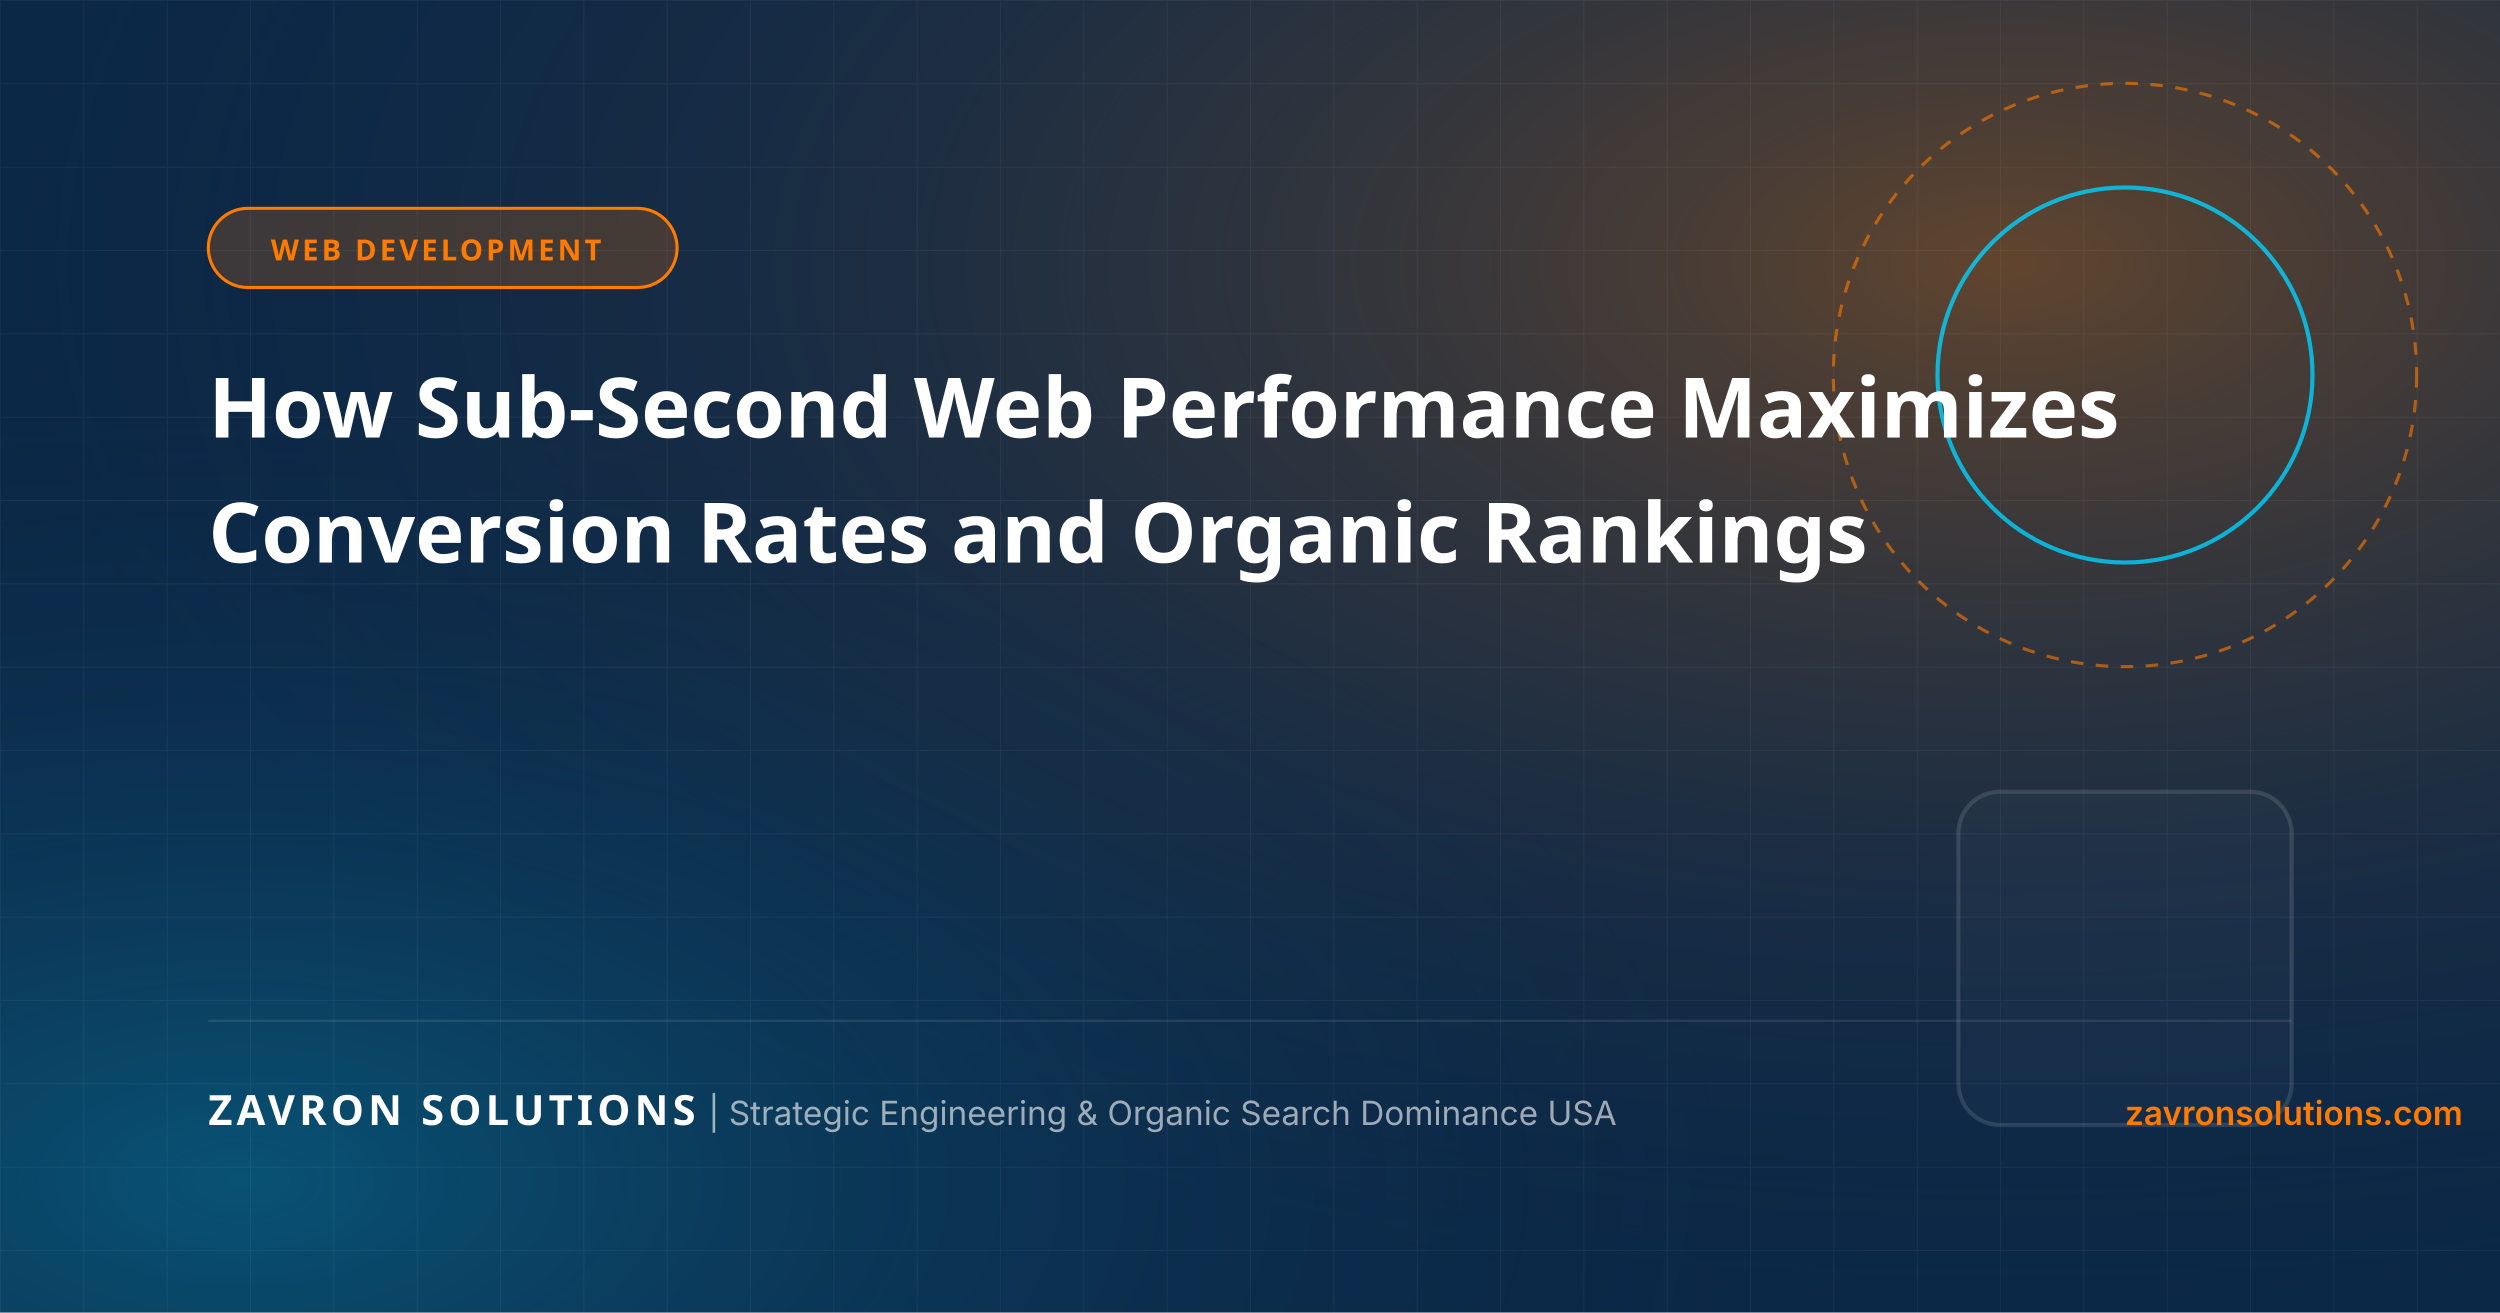
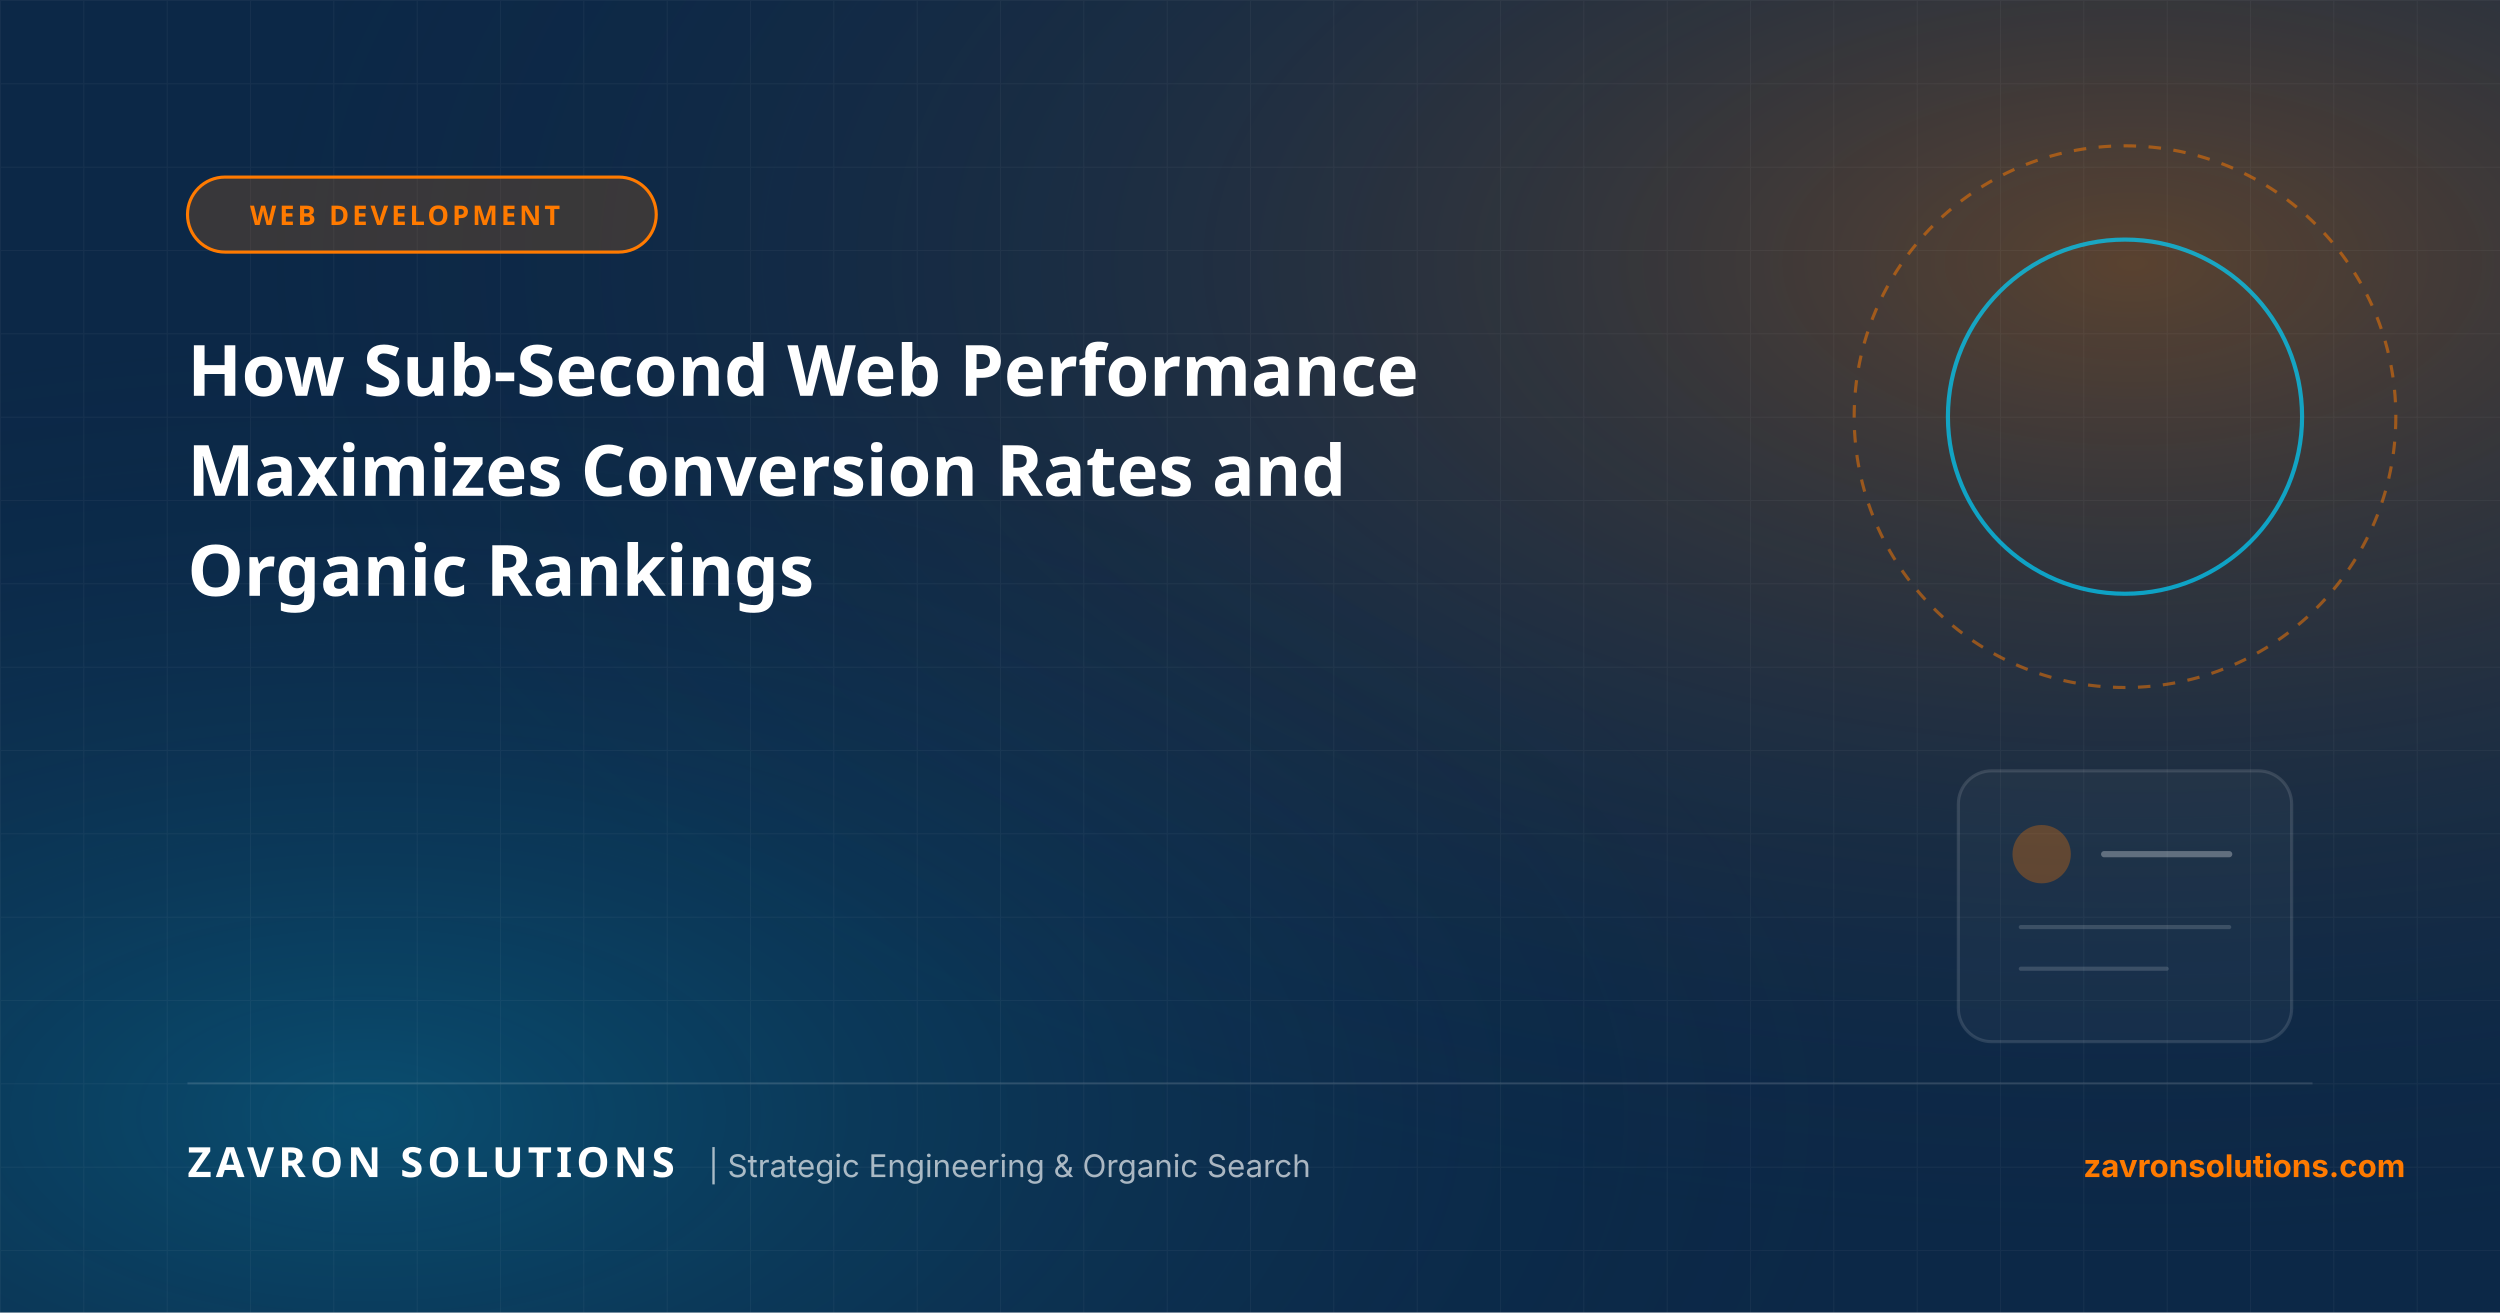
<svg xmlns="http://www.w3.org/2000/svg" width="1200" height="630" viewBox="0 0 1200 630" fill="none">
  <rect width="1200" height="630" fill="#0c2847" />
  <defs>
-     <radialGradient id="grad1" cx="0.8" cy="0.2" r="0.8">
-       <stop offset="0%" stop-color="#ff7a00" stop-opacity="0.35" />
+     <radialGradient id="grad1" cx="0.85" cy="0.2" r="0.75">
+       <stop offset="0%" stop-color="#ff7a00" stop-opacity="0.32" />
      <stop offset="100%" stop-color="#0c2847" stop-opacity="0" />
    </radialGradient>
-     <radialGradient id="grad2" cx="0.1" cy="0.9" r="0.6">
-       <stop offset="0%" stop-color="#00d2ff" stop-opacity="0.25" />
+     <radialGradient id="grad2" cx="0.15" cy="0.85" r="0.6">
+       <stop offset="0%" stop-color="#00d2ff" stop-opacity="0.22" />
      <stop offset="100%" stop-color="#0c2847" stop-opacity="0" />
    </radialGradient>
    <pattern id="grid" width="40" height="40" patternUnits="userSpaceOnUse">
-       <path d="M 40 0 L 0 0 0 40" fill="none" stroke="rgba(255,255,255,0.05)" stroke-width="1" />
+       <path d="M 40 0 L 0 0 0 40" fill="none" stroke="rgba(255,255,255,0.04)" stroke-width="1" />
    </pattern>
  </defs>
  <rect width="1200" height="630" fill="url(#grad1)" />
  <rect width="1200" height="630" fill="url(#grad2)" />
  <rect width="1200" height="630" fill="url(#grid)" />
-   <circle cx="1020" cy="180" r="140" stroke="#ff7a00" stroke-width="1.5" stroke-dasharray="6 6" fill="none" opacity="0.6" />
-   <circle cx="1020" cy="180" r="90" stroke="#00d2ff" stroke-width="2" fill="none" opacity="0.8" />
-   <rect x="940" y="380" width="160" height="160" rx="20" stroke="rgba(255,255,255,0.12)" stroke-width="2" fill="rgba(255,255,255,0.02)" />
-   <rect x="100" y="100" width="225" height="38" rx="19" fill="#ff7a00" fill-opacity="0.2" stroke="#ff7a00" stroke-width="1.5" />
-   <text x="130" y="125" fill="#ff7a00" font-family="Plus Jakarta Sans, sans-serif" font-size="14" font-weight="700" letter-spacing="1.5">WEB DEVELOPMENT</text>
-   <text x="100" y="210" fill="#FFFFFF" font-family="Plus Jakarta Sans, sans-serif" font-size="40" font-weight="800" line-height="1.2">How Sub-Second Web Performance Maximizes</text>
-   <text x="100" y="270" fill="#FFFFFF" font-family="Plus Jakarta Sans, sans-serif" font-size="40" font-weight="800">Conversion Rates and Organic Rankings</text>
-   <text x="100" y="330" fill="#FFFFFF" font-family="Plus Jakarta Sans, sans-serif" font-size="40" font-weight="800" />
-   <line x1="100" y1="490" x2="1100" y2="490" stroke="rgba(255,255,255,0.1)" stroke-width="1" />
-   <text x="100" y="540" fill="#FFFFFF" font-family="Plus Jakarta Sans, sans-serif" font-size="20" font-weight="800" letter-spacing="2">ZAVRON SOLUTIONS</text>
-   <text x="340" y="540" fill="rgba(255,255,255,0.6)" font-family="Inter, sans-serif" font-size="16">| Strategic Engineering &amp; Organic Search Dominance USA</text>
-   <text x="1020" y="540" fill="#ff7a00" font-family="Inter, sans-serif" font-size="16" font-weight="600">zavronsolutions.com</text>
+   <circle cx="1020" cy="200" r="130" stroke="#ff7a00" stroke-width="1.5" stroke-dasharray="6 6" fill="none" opacity="0.5" />
+   <circle cx="1020" cy="200" r="85" stroke="#00d2ff" stroke-width="2" fill="none" opacity="0.7" />
+   <rect x="940" y="370" width="160" height="130" rx="16" stroke="rgba(255,255,255,0.12)" stroke-width="1.5" fill="rgba(255,255,255,0.03)" />
+   <circle cx="980" cy="410" r="14" fill="#ff7a00" fill-opacity="0.3" />
+   <line x1="1010" y1="410" x2="1070" y2="410" stroke="rgba(255,255,255,0.3)" stroke-width="3" stroke-linecap="round" />
+   <line x1="970" y1="445" x2="1070" y2="445" stroke="rgba(255,255,255,0.15)" stroke-width="2" stroke-linecap="round" />
+   <line x1="970" y1="465" x2="1040" y2="465" stroke="rgba(255,255,255,0.15)" stroke-width="2" stroke-linecap="round" />
+   <rect x="90" y="85" width="225" height="36" rx="18" fill="#ff7a00" fill-opacity="0.18" stroke="#ff7a00" stroke-width="1.5" />
+   <text x="120" y="108" fill="#ff7a00" font-family="Plus Jakarta Sans, sans-serif" font-size="13" font-weight="700" letter-spacing="1.5">WEB DEVELOPMENT</text>
+   <text x="90" y="190" fill="#FFFFFF" font-family="Plus Jakarta Sans, sans-serif" font-size="34" font-weight="800">How Sub-Second Web Performance</text>
+   <text x="90" y="238" fill="#FFFFFF" font-family="Plus Jakarta Sans, sans-serif" font-size="34" font-weight="800">Maximizes Conversion Rates and</text>
+   <text x="90" y="286" fill="#FFFFFF" font-family="Plus Jakarta Sans, sans-serif" font-size="34" font-weight="800">Organic Rankings</text>
+   <line x1="90" y1="520" x2="1110" y2="520" stroke="rgba(255,255,255,0.12)" stroke-width="1" />
+   <text x="90" y="565" fill="#FFFFFF" font-family="Plus Jakarta Sans, sans-serif" font-size="20" font-weight="800" letter-spacing="2">ZAVRON SOLUTIONS</text>
+   <text x="340" y="565" fill="rgba(255,255,255,0.65)" font-family="Inter, sans-serif" font-size="15">| Strategic Engineering &amp; Organic Search</text>
+   <text x="1000" y="565" fill="#ff7a00" font-family="Inter, sans-serif" font-size="15" font-weight="700">zavronsolutions.com</text>
</svg>
